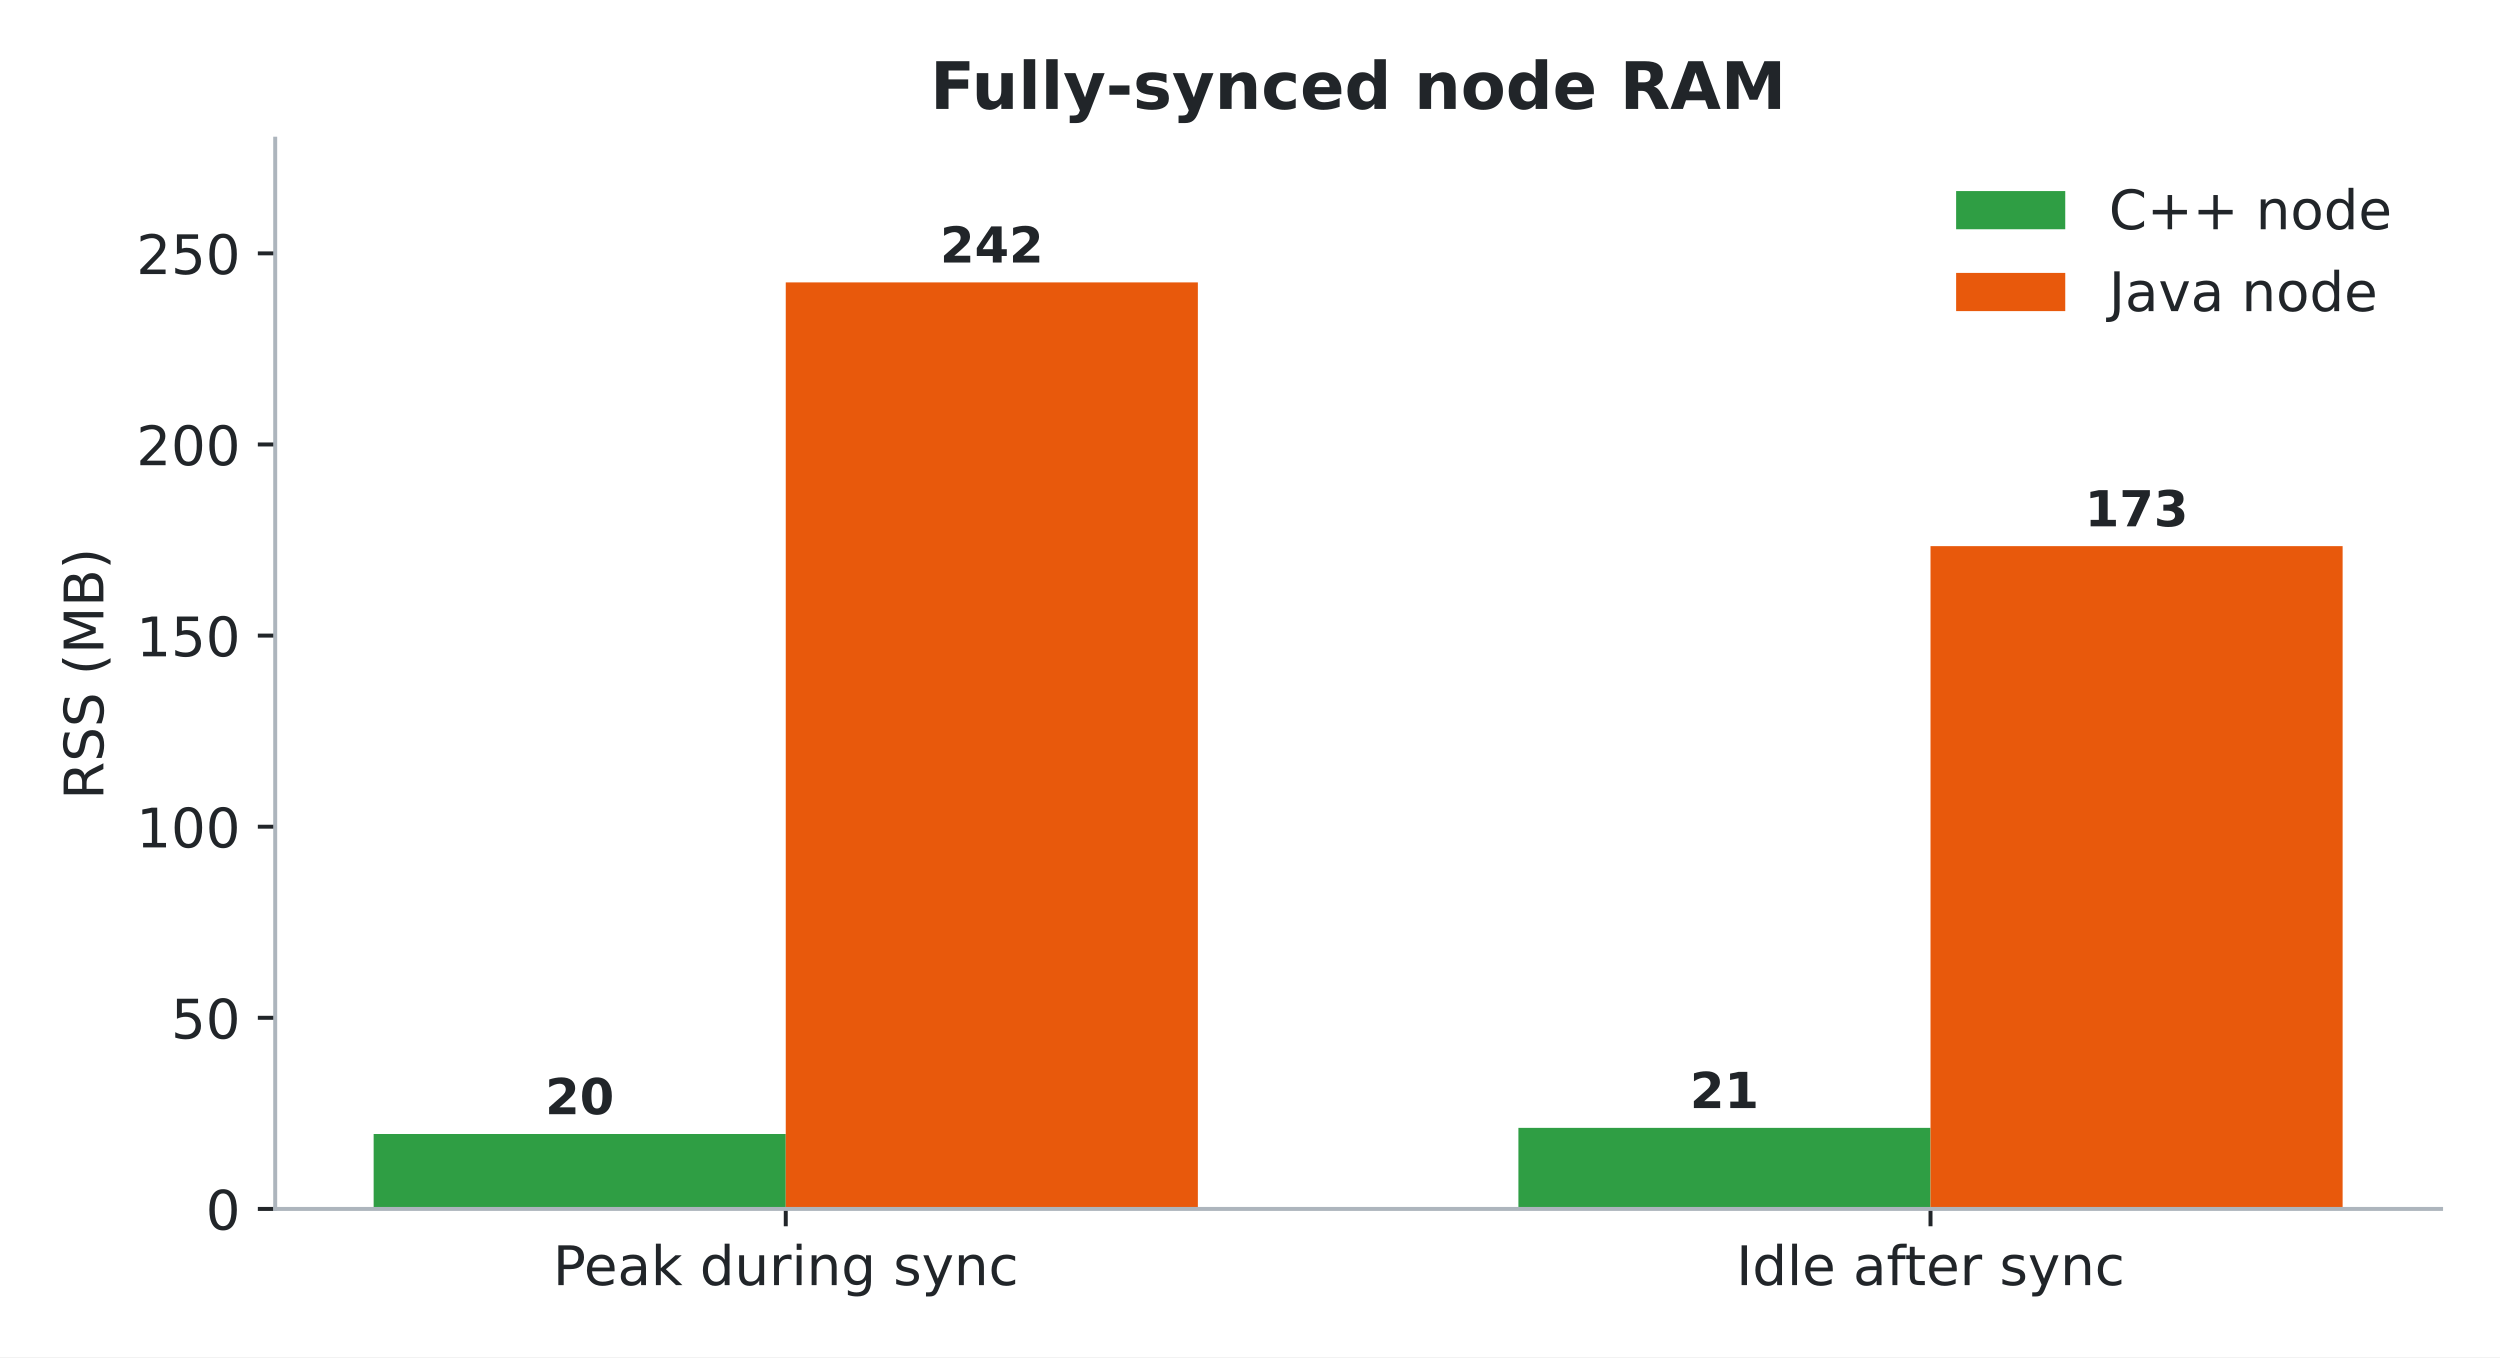
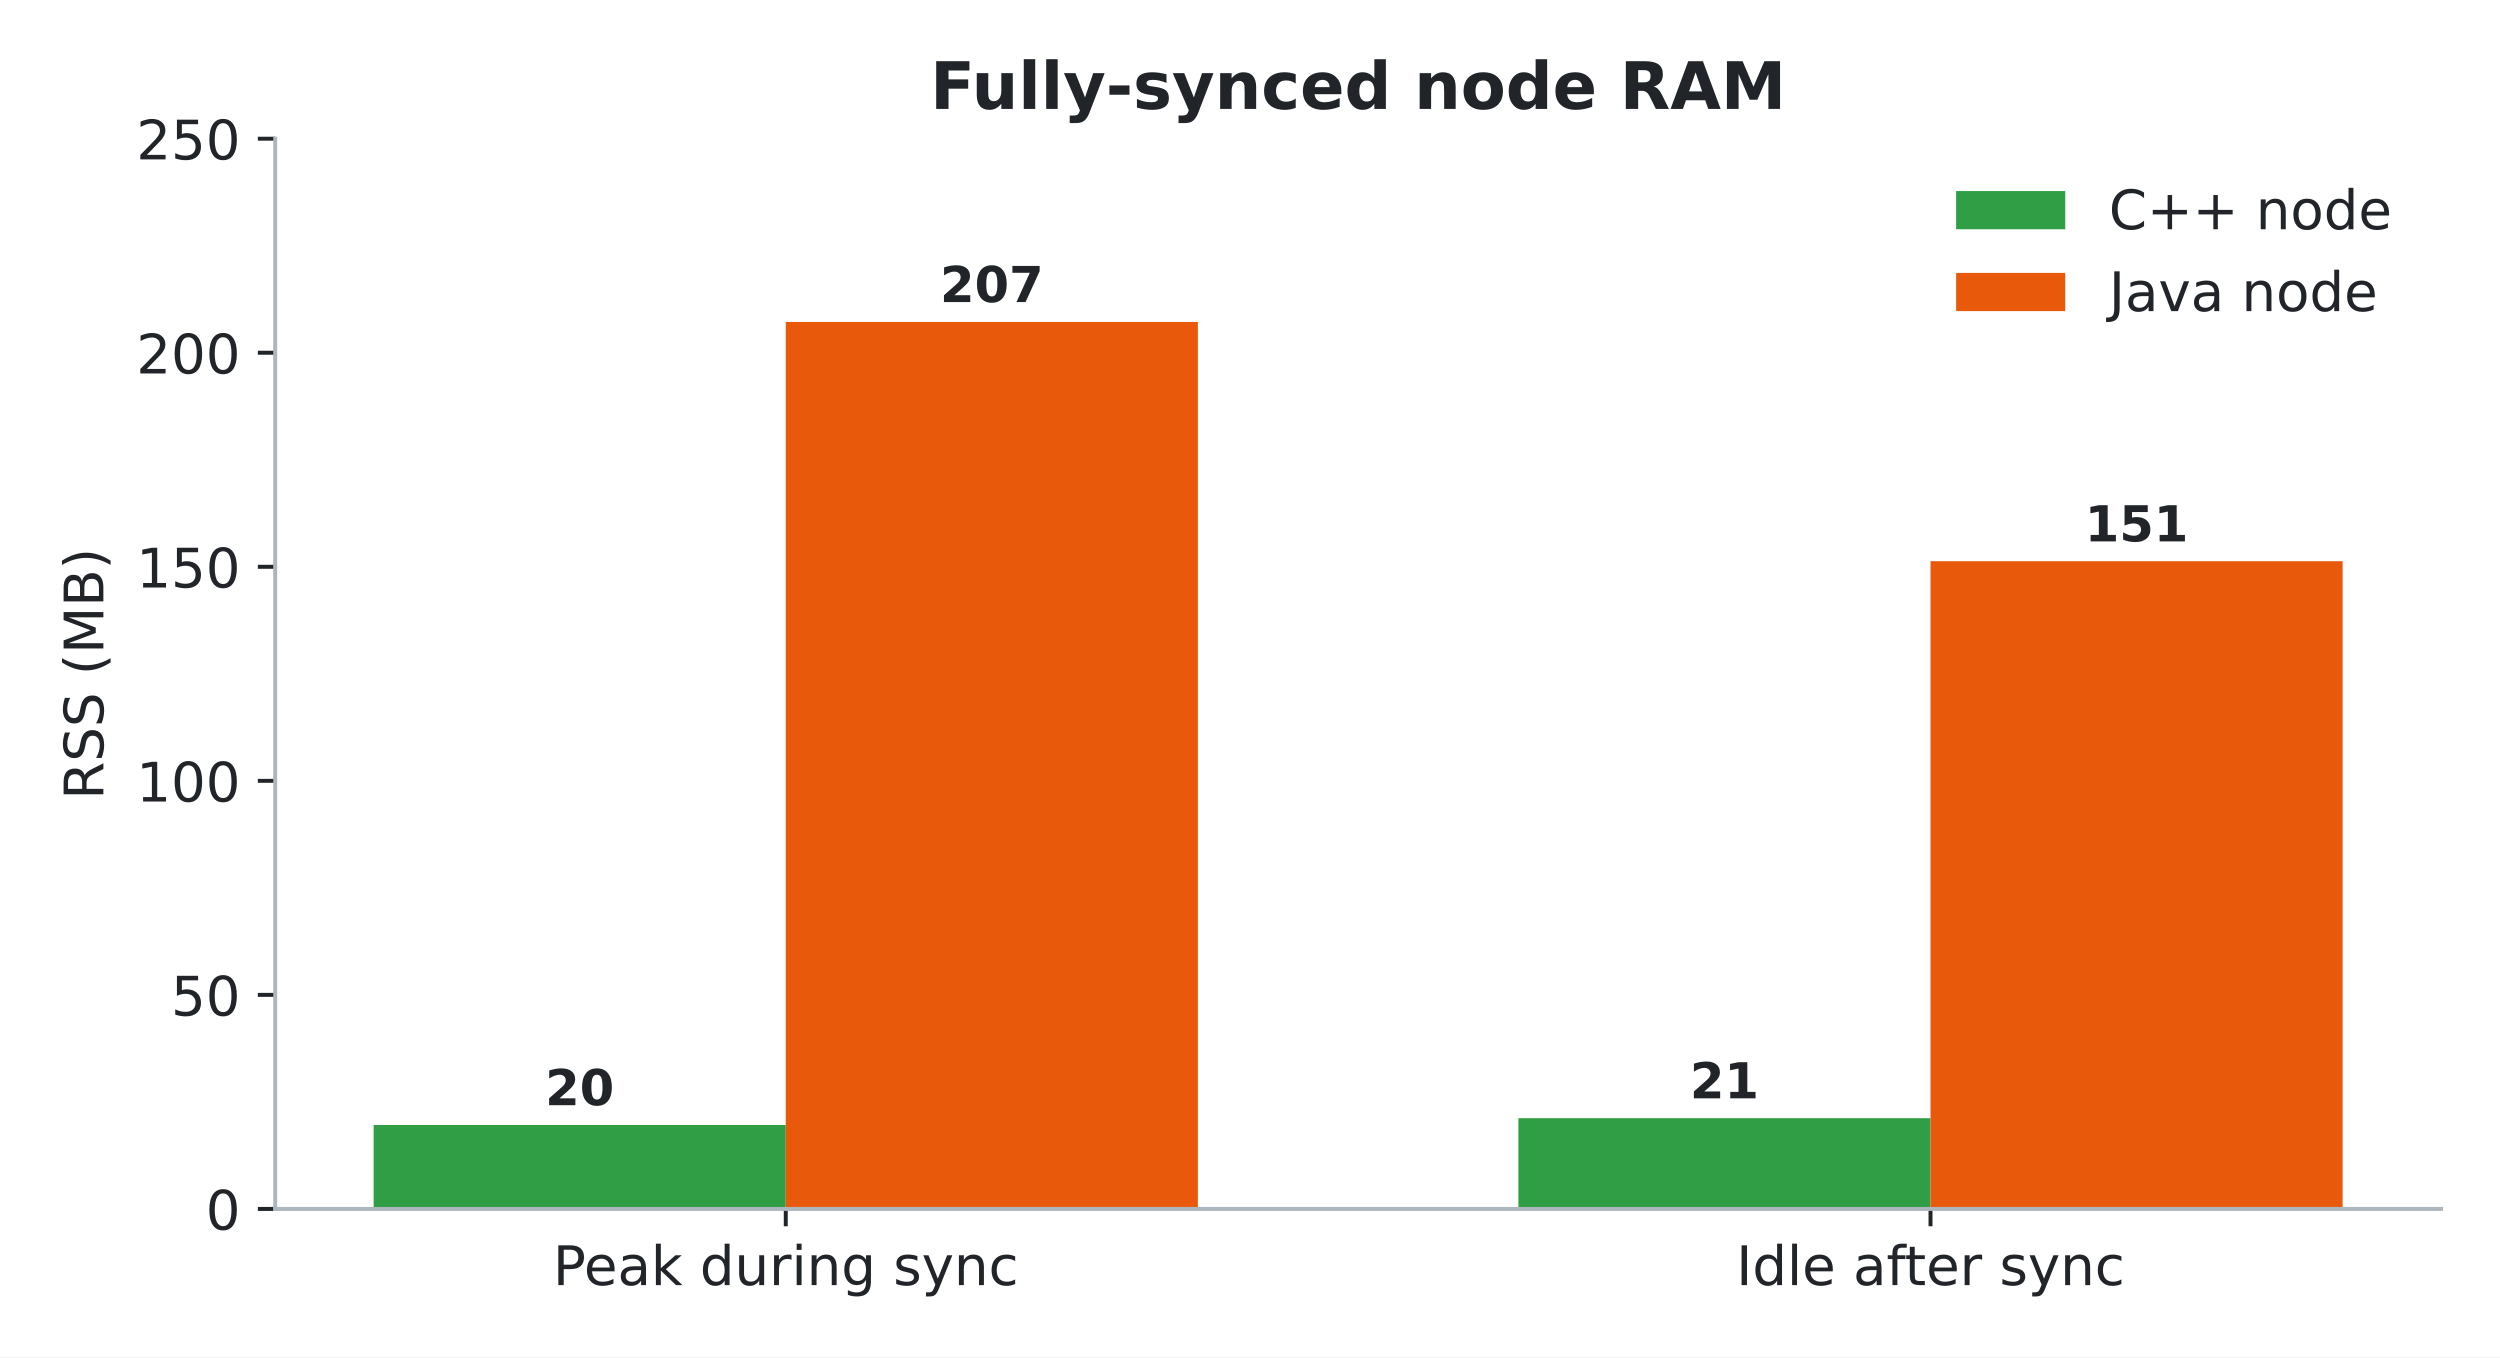
<svg xmlns="http://www.w3.org/2000/svg" xmlns:xlink="http://www.w3.org/1999/xlink" width="504pt" height="273.6pt" viewBox="0 0 504 273.6" version="1.1">
  <defs>
    <style type="text/css">*{stroke-linejoin: round; stroke-linecap: butt}</style>
  </defs>
  <g id="figure_1">
    <g id="patch_1">
      <path d="M 0 273.6  L 504 273.6  L 504 0  L 0 0  z " style="fill: #ffffff" />
    </g>
    <g id="axes_1">
      <g id="patch_2">
        <path d="M 55.48 243.72  L 492.12 243.72  L 492.12 27.96  L 55.48 27.96  z " style="fill: #ffffff" />
      </g>
      <g id="patch_3">
-         <path d="M 75.327 243.72  L 158.409 243.72  L 158.409 228.617  L 75.327 228.617  z " clip-path="url(#p6bd29a55bb)" style="fill: #2f9e44" />
+         <path d="M 75.327 243.72  L 158.409 243.72  L 158.409 226.804  L 75.327 226.804  z " clip-path="url(#pbcecce5f8c)" style="fill: #2f9e44" />
      </g>
      <g id="patch_4">
-         <path d="M 306.11 243.72  L 389.191 243.72  L 389.191 227.384  L 306.11 227.384  z " clip-path="url(#p6bd29a55bb)" style="fill: #2f9e44" />
+         <path d="M 306.11 243.72  L 389.191 243.72  L 389.191 225.424  L 306.11 225.424  z " clip-path="url(#pbcecce5f8c)" style="fill: #2f9e44" />
      </g>
      <g id="patch_5">
-         <path d="M 158.409 243.72  L 241.49 243.72  L 241.49 56.933  L 158.409 56.933  z " clip-path="url(#p6bd29a55bb)" style="fill: #e8590c" />
+         <path d="M 158.409 243.72  L 241.49 243.72  L 241.49 64.898  L 158.409 64.898  z " clip-path="url(#pbcecce5f8c)" style="fill: #e8590c" />
      </g>
      <g id="patch_6">
-         <path d="M 389.191 243.72  L 472.273 243.72  L 472.273 110.103  L 389.191 110.103  z " clip-path="url(#p6bd29a55bb)" style="fill: #e8590c" />
+         <path d="M 389.191 243.72  L 472.273 243.72  L 472.273 113.142  L 389.191 113.142  z " clip-path="url(#pbcecce5f8c)" style="fill: #e8590c" />
      </g>
      <g id="matplotlib.axis_1">
        <g id="xtick_1">
          <g id="line2d_1">
            <defs>
-               <path id="m480fcdbd13" d="M 0 0  L 0 3.5  " style="stroke: #212529; stroke-width: 0.8" />
-             </defs>
-             <g>
-               <use xlink:href="#m480fcdbd13" x="158.409" y="243.72" style="fill: #212529; stroke: #212529; stroke-width: 0.8" />
+               <path id="m4063f49e7a" d="M 0 0  L 0 3.5  " style="stroke: #212529; stroke-width: 0.8" />
+             </defs>
+             <g>
+               <use xlink:href="#m4063f49e7a" x="158.409" y="243.72" style="fill: #212529; stroke: #212529; stroke-width: 0.8" />
            </g>
          </g>
          <g id="text_1">
            <g style="fill: #212529" transform="translate(111.4793 259.0783) scale(0.11 -0.11)">
              <defs>
                <path id="DejaVuSans-33" d="M 1259 4147  L 1259 2394  L 2053 2394  Q 2494 2394 2734 2622  Q 2975 2850 2975 3272  Q 2975 3691 2734 3919  Q 2494 4147 2053 4147  L 1259 4147  z M 628 4666  L 2053 4666  Q 2838 4666 3239 4311  Q 3641 3956 3641 3272  Q 3641 2581 3239 2228  Q 2838 1875 2053 1875  L 1259 1875  L 1259 0  L 628 0  L 628 4666  z " transform="scale(0.015625)" />
                <path id="DejaVuSans-48" d="M 3597 1894  L 3597 1613  L 953 1613  Q 991 1019 1311 708  Q 1631 397 2203 397  Q 2534 397 2845 478  Q 3156 559 3463 722  L 3463 178  Q 3153 47 2828 -22  Q 2503 -91 2169 -91  Q 1331 -91 842 396  Q 353 884 353 1716  Q 353 2575 817 3079  Q 1281 3584 2069 3584  Q 2775 3584 3186 3129  Q 3597 2675 3597 1894  z M 3022 2063  Q 3016 2534 2758 2815  Q 2500 3097 2075 3097  Q 1594 3097 1305 2825  Q 1016 2553 972 2059  L 3022 2063  z " transform="scale(0.015625)" />
                <path id="DejaVuSans-44" d="M 2194 1759  Q 1497 1759 1228 1600  Q 959 1441 959 1056  Q 959 750 1161 570  Q 1363 391 1709 391  Q 2188 391 2477 730  Q 2766 1069 2766 1631  L 2766 1759  L 2194 1759  z M 3341 1997  L 3341 0  L 2766 0  L 2766 531  Q 2569 213 2275 61  Q 1981 -91 1556 -91  Q 1019 -91 701 211  Q 384 513 384 1019  Q 384 1609 779 1909  Q 1175 2209 1959 2209  L 2766 2209  L 2766 2266  Q 2766 2663 2505 2880  Q 2244 3097 1772 3097  Q 1472 3097 1187 3025  Q 903 2953 641 2809  L 641 3341  Q 956 3463 1253 3523  Q 1550 3584 1831 3584  Q 2591 3584 2966 3190  Q 3341 2797 3341 1997  z " transform="scale(0.015625)" />
                <path id="DejaVuSans-4e" d="M 581 4863  L 1159 4863  L 1159 1991  L 2875 3500  L 3609 3500  L 1753 1863  L 3688 0  L 2938 0  L 1159 1709  L 1159 0  L 581 0  L 581 4863  z " transform="scale(0.015625)" />
                <path id="DejaVuSans-3" transform="scale(0.015625)" />
                <path id="DejaVuSans-47" d="M 2906 2969  L 2906 4863  L 3481 4863  L 3481 0  L 2906 0  L 2906 525  Q 2725 213 2448 61  Q 2172 -91 1784 -91  Q 1150 -91 751 415  Q 353 922 353 1747  Q 353 2572 751 3078  Q 1150 3584 1784 3584  Q 2172 3584 2448 3432  Q 2725 3281 2906 2969  z M 947 1747  Q 947 1113 1208 752  Q 1469 391 1925 391  Q 2381 391 2643 752  Q 2906 1113 2906 1747  Q 2906 2381 2643 2742  Q 2381 3103 1925 3103  Q 1469 3103 1208 2742  Q 947 2381 947 1747  z " transform="scale(0.015625)" />
                <path id="DejaVuSans-58" d="M 544 1381  L 544 3500  L 1119 3500  L 1119 1403  Q 1119 906 1312 657  Q 1506 409 1894 409  Q 2359 409 2629 706  Q 2900 1003 2900 1516  L 2900 3500  L 3475 3500  L 3475 0  L 2900 0  L 2900 538  Q 2691 219 2414 64  Q 2138 -91 1772 -91  Q 1169 -91 856 284  Q 544 659 544 1381  z M 1991 3584  L 1991 3584  z " transform="scale(0.015625)" />
                <path id="DejaVuSans-55" d="M 2631 2963  Q 2534 3019 2420 3045  Q 2306 3072 2169 3072  Q 1681 3072 1420 2755  Q 1159 2438 1159 1844  L 1159 0  L 581 0  L 581 3500  L 1159 3500  L 1159 2956  Q 1341 3275 1631 3429  Q 1922 3584 2338 3584  Q 2397 3584 2469 3576  Q 2541 3569 2628 3553  L 2631 2963  z " transform="scale(0.015625)" />
                <path id="DejaVuSans-4c" d="M 603 3500  L 1178 3500  L 1178 0  L 603 0  L 603 3500  z M 603 4863  L 1178 4863  L 1178 4134  L 603 4134  L 603 4863  z " transform="scale(0.015625)" />
                <path id="DejaVuSans-51" d="M 3513 2113  L 3513 0  L 2938 0  L 2938 2094  Q 2938 2591 2744 2837  Q 2550 3084 2163 3084  Q 1697 3084 1428 2787  Q 1159 2491 1159 1978  L 1159 0  L 581 0  L 581 3500  L 1159 3500  L 1159 2956  Q 1366 3272 1645 3428  Q 1925 3584 2291 3584  Q 2894 3584 3203 3211  Q 3513 2838 3513 2113  z " transform="scale(0.015625)" />
                <path id="DejaVuSans-4a" d="M 2906 1791  Q 2906 2416 2648 2759  Q 2391 3103 1925 3103  Q 1463 3103 1205 2759  Q 947 2416 947 1791  Q 947 1169 1205 825  Q 1463 481 1925 481  Q 2391 481 2648 825  Q 2906 1169 2906 1791  z M 3481 434  Q 3481 -459 3084 -895  Q 2688 -1331 1869 -1331  Q 1566 -1331 1297 -1286  Q 1028 -1241 775 -1147  L 775 -588  Q 1028 -725 1275 -790  Q 1522 -856 1778 -856  Q 2344 -856 2625 -561  Q 2906 -266 2906 331  L 2906 616  Q 2728 306 2450 153  Q 2172 0 1784 0  Q 1141 0 747 490  Q 353 981 353 1791  Q 353 2603 747 3093  Q 1141 3584 1784 3584  Q 2172 3584 2450 3431  Q 2728 3278 2906 2969  L 2906 3500  L 3481 3500  L 3481 434  z " transform="scale(0.015625)" />
                <path id="DejaVuSans-56" d="M 2834 3397  L 2834 2853  Q 2591 2978 2328 3040  Q 2066 3103 1784 3103  Q 1356 3103 1142 2972  Q 928 2841 928 2578  Q 928 2378 1081 2264  Q 1234 2150 1697 2047  L 1894 2003  Q 2506 1872 2764 1633  Q 3022 1394 3022 966  Q 3022 478 2636 193  Q 2250 -91 1575 -91  Q 1294 -91 989 -36  Q 684 19 347 128  L 347 722  Q 666 556 975 473  Q 1284 391 1588 391  Q 1994 391 2212 530  Q 2431 669 2431 922  Q 2431 1156 2273 1281  Q 2116 1406 1581 1522  L 1381 1569  Q 847 1681 609 1914  Q 372 2147 372 2553  Q 372 3047 722 3315  Q 1072 3584 1716 3584  Q 2034 3584 2315 3537  Q 2597 3491 2834 3397  z " transform="scale(0.015625)" />
                <path id="DejaVuSans-5c" d="M 2059 -325  Q 1816 -950 1584 -1140  Q 1353 -1331 966 -1331  L 506 -1331  L 506 -850  L 844 -850  Q 1081 -850 1212 -737  Q 1344 -625 1503 -206  L 1606 56  L 191 3500  L 800 3500  L 1894 763  L 2988 3500  L 3597 3500  L 2059 -325  z " transform="scale(0.015625)" />
                <path id="DejaVuSans-46" d="M 3122 3366  L 3122 2828  Q 2878 2963 2633 3030  Q 2388 3097 2138 3097  Q 1578 3097 1268 2742  Q 959 2388 959 1747  Q 959 1106 1268 751  Q 1578 397 2138 397  Q 2388 397 2633 464  Q 2878 531 3122 666  L 3122 134  Q 2881 22 2623 -34  Q 2366 -91 2075 -91  Q 1284 -91 818 406  Q 353 903 353 1747  Q 353 2603 823 3093  Q 1294 3584 2113 3584  Q 2378 3584 2631 3529  Q 2884 3475 3122 3366  z " transform="scale(0.015625)" />
              </defs>
              <use xlink:href="#DejaVuSans-33" />
              <use xlink:href="#DejaVuSans-48" transform="translate(56.73438 0)" />
              <use xlink:href="#DejaVuSans-44" transform="translate(118.2656 0)" />
              <use xlink:href="#DejaVuSans-4e" transform="translate(179.5469 0)" />
              <use xlink:href="#DejaVuSans-3" transform="translate(237.4531 0)" />
              <use xlink:href="#DejaVuSans-47" transform="translate(269.2344 0)" />
              <use xlink:href="#DejaVuSans-58" transform="translate(332.7188 0)" />
              <use xlink:href="#DejaVuSans-55" transform="translate(396.0938 0)" />
              <use xlink:href="#DejaVuSans-4c" transform="translate(437.2031 0)" />
              <use xlink:href="#DejaVuSans-51" transform="translate(464.9844 0)" />
              <use xlink:href="#DejaVuSans-4a" transform="translate(528.3594 0)" />
              <use xlink:href="#DejaVuSans-3" transform="translate(591.8438 0)" />
              <use xlink:href="#DejaVuSans-56" transform="translate(623.625 0)" />
              <use xlink:href="#DejaVuSans-5c" transform="translate(675.7188 0)" />
              <use xlink:href="#DejaVuSans-51" transform="translate(734.9062 0)" />
              <use xlink:href="#DejaVuSans-46" transform="translate(798.2812 0)" />
            </g>
          </g>
        </g>
        <g id="xtick_2">
          <g id="line2d_2">
            <g>
-               <use xlink:href="#m480fcdbd13" x="389.191" y="243.72" style="fill: #212529; stroke: #212529; stroke-width: 0.8" />
+               <use xlink:href="#m4063f49e7a" x="389.191" y="243.72" style="fill: #212529; stroke: #212529; stroke-width: 0.8" />
            </g>
          </g>
          <g id="text_2">
            <g style="fill: #212529" transform="translate(350.0268 259.0783) scale(0.11 -0.11)">
              <defs>
                <path id="DejaVuSans-2c" d="M 628 4666  L 1259 4666  L 1259 0  L 628 0  L 628 4666  z " transform="scale(0.015625)" />
                <path id="DejaVuSans-4f" d="M 603 4863  L 1178 4863  L 1178 0  L 603 0  L 603 4863  z " transform="scale(0.015625)" />
                <path id="DejaVuSans-49" d="M 2375 4863  L 2375 4384  L 1825 4384  Q 1516 4384 1395 4259  Q 1275 4134 1275 3809  L 1275 3500  L 2222 3500  L 2222 3053  L 1275 3053  L 1275 0  L 697 0  L 697 3053  L 147 3053  L 147 3500  L 697 3500  L 697 3744  Q 697 4328 969 4595  Q 1241 4863 1831 4863  L 2375 4863  z " transform="scale(0.015625)" />
                <path id="DejaVuSans-57" d="M 1172 4494  L 1172 3500  L 2356 3500  L 2356 3053  L 1172 3053  L 1172 1153  Q 1172 725 1289 603  Q 1406 481 1766 481  L 2356 481  L 2356 0  L 1766 0  Q 1100 0 847 248  Q 594 497 594 1153  L 594 3053  L 172 3053  L 172 3500  L 594 3500  L 594 4494  L 1172 4494  z " transform="scale(0.015625)" />
              </defs>
              <use xlink:href="#DejaVuSans-2c" />
              <use xlink:href="#DejaVuSans-47" transform="translate(29.5 0)" />
              <use xlink:href="#DejaVuSans-4f" transform="translate(92.98438 0)" />
              <use xlink:href="#DejaVuSans-48" transform="translate(120.7656 0)" />
              <use xlink:href="#DejaVuSans-3" transform="translate(182.2969 0)" />
              <use xlink:href="#DejaVuSans-44" transform="translate(214.0781 0)" />
              <use xlink:href="#DejaVuSans-49" transform="translate(275.3594 0)" />
              <use xlink:href="#DejaVuSans-57" transform="translate(308.8125 0)" />
              <use xlink:href="#DejaVuSans-48" transform="translate(348.0156 0)" />
              <use xlink:href="#DejaVuSans-55" transform="translate(409.5469 0)" />
              <use xlink:href="#DejaVuSans-3" transform="translate(450.6562 0)" />
              <use xlink:href="#DejaVuSans-56" transform="translate(482.4375 0)" />
              <use xlink:href="#DejaVuSans-5c" transform="translate(534.5312 0)" />
              <use xlink:href="#DejaVuSans-51" transform="translate(593.7188 0)" />
              <use xlink:href="#DejaVuSans-46" transform="translate(657.0938 0)" />
            </g>
          </g>
        </g>
      </g>
      <g id="matplotlib.axis_2">
        <g id="ytick_1">
          <g id="line2d_3">
            <defs>
-               <path id="m8f8ca0d569" d="M 0 0  L -3.5 0  " style="stroke: #212529; stroke-width: 0.8" />
-             </defs>
-             <g>
-               <use xlink:href="#m8f8ca0d569" x="55.48" y="243.72" style="fill: #212529; stroke: #212529; stroke-width: 0.8" />
+               <path id="m5ab2f86f76" d="M 0 0  L -3.5 0  " style="stroke: #212529; stroke-width: 0.8" />
+             </defs>
+             <g>
+               <use xlink:href="#m5ab2f86f76" x="55.48" y="243.72" style="fill: #212529; stroke: #212529; stroke-width: 0.8" />
            </g>
          </g>
          <g id="text_3">
            <g style="fill: #212529" transform="translate(41.48125 247.8987) scale(0.11 -0.11)">
              <defs>
                <path id="DejaVuSans-13" d="M 2034 4250  Q 1547 4250 1301 3770  Q 1056 3291 1056 2328  Q 1056 1369 1301 889  Q 1547 409 2034 409  Q 2525 409 2770 889  Q 3016 1369 3016 2328  Q 3016 3291 2770 3770  Q 2525 4250 2034 4250  z M 2034 4750  Q 2819 4750 3233 4129  Q 3647 3509 3647 2328  Q 3647 1150 3233 529  Q 2819 -91 2034 -91  Q 1250 -91 836 529  Q 422 1150 422 2328  Q 422 3509 836 4129  Q 1250 4750 2034 4750  z " transform="scale(0.015625)" />
              </defs>
              <use xlink:href="#DejaVuSans-13" />
            </g>
          </g>
        </g>
        <g id="ytick_2">
          <g id="line2d_4">
            <g>
-               <use xlink:href="#m8f8ca0d569" x="55.48" y="205.191" style="fill: #212529; stroke: #212529; stroke-width: 0.8" />
+               <use xlink:href="#m5ab2f86f76" x="55.48" y="200.568" style="fill: #212529; stroke: #212529; stroke-width: 0.8" />
            </g>
          </g>
          <g id="text_4">
-             <g style="fill: #212529" transform="translate(34.4825 209.3701) scale(0.11 -0.11)">
+             <g style="fill: #212529" transform="translate(34.4825 204.7467) scale(0.11 -0.11)">
              <defs>
                <path id="DejaVuSans-18" d="M 691 4666  L 3169 4666  L 3169 4134  L 1269 4134  L 1269 2991  Q 1406 3038 1543 3061  Q 1681 3084 1819 3084  Q 2600 3084 3056 2656  Q 3513 2228 3513 1497  Q 3513 744 3044 326  Q 2575 -91 1722 -91  Q 1428 -91 1123 -41  Q 819 9 494 109  L 494 744  Q 775 591 1075 516  Q 1375 441 1709 441  Q 2250 441 2565 725  Q 2881 1009 2881 1497  Q 2881 1984 2565 2268  Q 2250 2553 1709 2553  Q 1456 2553 1204 2497  Q 953 2441 691 2322  L 691 4666  z " transform="scale(0.015625)" />
              </defs>
              <use xlink:href="#DejaVuSans-18" />
              <use xlink:href="#DejaVuSans-13" transform="translate(63.625 0)" />
            </g>
          </g>
        </g>
        <g id="ytick_3">
          <g id="line2d_5">
            <g>
-               <use xlink:href="#m8f8ca0d569" x="55.48" y="166.663" style="fill: #212529; stroke: #212529; stroke-width: 0.8" />
+               <use xlink:href="#m5ab2f86f76" x="55.48" y="157.416" style="fill: #212529; stroke: #212529; stroke-width: 0.8" />
            </g>
          </g>
          <g id="text_5">
-             <g style="fill: #212529" transform="translate(27.48375 170.8416) scale(0.11 -0.11)">
+             <g style="fill: #212529" transform="translate(27.48375 161.5947) scale(0.11 -0.11)">
              <defs>
                <path id="DejaVuSans-14" d="M 794 531  L 1825 531  L 1825 4091  L 703 3866  L 703 4441  L 1819 4666  L 2450 4666  L 2450 531  L 3481 531  L 3481 0  L 794 0  L 794 531  z " transform="scale(0.015625)" />
              </defs>
              <use xlink:href="#DejaVuSans-14" />
              <use xlink:href="#DejaVuSans-13" transform="translate(63.625 0)" />
              <use xlink:href="#DejaVuSans-13" transform="translate(127.25 0)" />
            </g>
          </g>
        </g>
        <g id="ytick_4">
          <g id="line2d_6">
            <g>
-               <use xlink:href="#m8f8ca0d569" x="55.48" y="128.134" style="fill: #212529; stroke: #212529; stroke-width: 0.8" />
+               <use xlink:href="#m5ab2f86f76" x="55.48" y="114.264" style="fill: #212529; stroke: #212529; stroke-width: 0.8" />
            </g>
          </g>
          <g id="text_6">
-             <g style="fill: #212529" transform="translate(27.48375 132.313) scale(0.11 -0.11)">
+             <g style="fill: #212529" transform="translate(27.48375 118.4427) scale(0.11 -0.11)">
              <use xlink:href="#DejaVuSans-14" />
              <use xlink:href="#DejaVuSans-18" transform="translate(63.625 0)" />
              <use xlink:href="#DejaVuSans-13" transform="translate(127.25 0)" />
            </g>
          </g>
        </g>
        <g id="ytick_5">
          <g id="line2d_7">
            <g>
-               <use xlink:href="#m8f8ca0d569" x="55.48" y="89.606" style="fill: #212529; stroke: #212529; stroke-width: 0.8" />
+               <use xlink:href="#m5ab2f86f76" x="55.48" y="71.112" style="fill: #212529; stroke: #212529; stroke-width: 0.8" />
            </g>
          </g>
          <g id="text_7">
-             <g style="fill: #212529" transform="translate(27.48375 93.78442) scale(0.11 -0.11)">
+             <g style="fill: #212529" transform="translate(27.48375 75.29071) scale(0.11 -0.11)">
              <defs>
                <path id="DejaVuSans-15" d="M 1228 531  L 3431 531  L 3431 0  L 469 0  L 469 531  Q 828 903 1448 1529  Q 2069 2156 2228 2338  Q 2531 2678 2651 2914  Q 2772 3150 2772 3378  Q 2772 3750 2511 3984  Q 2250 4219 1831 4219  Q 1534 4219 1204 4116  Q 875 4013 500 3803  L 500 4441  Q 881 4594 1212 4672  Q 1544 4750 1819 4750  Q 2544 4750 2975 4387  Q 3406 4025 3406 3419  Q 3406 3131 3298 2873  Q 3191 2616 2906 2266  Q 2828 2175 2409 1742  Q 1991 1309 1228 531  z " transform="scale(0.015625)" />
              </defs>
              <use xlink:href="#DejaVuSans-15" />
              <use xlink:href="#DejaVuSans-13" transform="translate(63.625 0)" />
              <use xlink:href="#DejaVuSans-13" transform="translate(127.25 0)" />
            </g>
          </g>
        </g>
        <g id="ytick_6">
          <g id="line2d_8">
            <g>
-               <use xlink:href="#m8f8ca0d569" x="55.48" y="51.077" style="fill: #212529; stroke: #212529; stroke-width: 0.8" />
+               <use xlink:href="#m5ab2f86f76" x="55.48" y="27.96" style="fill: #212529; stroke: #212529; stroke-width: 0.8" />
            </g>
          </g>
          <g id="text_8">
-             <g style="fill: #212529" transform="translate(27.48375 55.25585) scale(0.11 -0.11)">
+             <g style="fill: #212529" transform="translate(27.48375 32.13871) scale(0.11 -0.11)">
              <use xlink:href="#DejaVuSans-15" />
              <use xlink:href="#DejaVuSans-18" transform="translate(63.625 0)" />
              <use xlink:href="#DejaVuSans-13" transform="translate(127.25 0)" />
            </g>
          </g>
        </g>
        <g id="text_9">
          <g style="fill: #212529" transform="translate(20.84117 161.2036) rotate(-90) scale(0.11 -0.11)">
            <defs>
              <path id="DejaVuSans-35" d="M 2841 2188  Q 3044 2119 3236 1894  Q 3428 1669 3622 1275  L 4263 0  L 3584 0  L 2988 1197  Q 2756 1666 2539 1819  Q 2322 1972 1947 1972  L 1259 1972  L 1259 0  L 628 0  L 628 4666  L 2053 4666  Q 2853 4666 3247 4331  Q 3641 3997 3641 3322  Q 3641 2881 3436 2590  Q 3231 2300 2841 2188  z M 1259 4147  L 1259 2491  L 2053 2491  Q 2509 2491 2742 2702  Q 2975 2913 2975 3322  Q 2975 3731 2742 3939  Q 2509 4147 2053 4147  L 1259 4147  z " transform="scale(0.015625)" />
              <path id="DejaVuSans-36" d="M 3425 4513  L 3425 3897  Q 3066 4069 2747 4153  Q 2428 4238 2131 4238  Q 1616 4238 1336 4038  Q 1056 3838 1056 3469  Q 1056 3159 1242 3001  Q 1428 2844 1947 2747  L 2328 2669  Q 3034 2534 3370 2195  Q 3706 1856 3706 1288  Q 3706 609 3251 259  Q 2797 -91 1919 -91  Q 1588 -91 1214 -16  Q 841 59 441 206  L 441 856  Q 825 641 1194 531  Q 1563 422 1919 422  Q 2459 422 2753 634  Q 3047 847 3047 1241  Q 3047 1584 2836 1778  Q 2625 1972 2144 2069  L 1759 2144  Q 1053 2284 737 2584  Q 422 2884 422 3419  Q 422 4038 858 4394  Q 1294 4750 2059 4750  Q 2388 4750 2728 4690  Q 3069 4631 3425 4513  z " transform="scale(0.015625)" />
              <path id="DejaVuSans-b" d="M 1984 4856  Q 1566 4138 1362 3434  Q 1159 2731 1159 2009  Q 1159 1288 1364 580  Q 1569 -128 1984 -844  L 1484 -844  Q 1016 -109 783 600  Q 550 1309 550 2009  Q 550 2706 781 3412  Q 1013 4119 1484 4856  L 1984 4856  z " transform="scale(0.015625)" />
              <path id="DejaVuSans-30" d="M 628 4666  L 1569 4666  L 2759 1491  L 3956 4666  L 4897 4666  L 4897 0  L 4281 0  L 4281 4097  L 3078 897  L 2444 897  L 1241 4097  L 1241 0  L 628 0  L 628 4666  z " transform="scale(0.015625)" />
              <path id="DejaVuSans-25" d="M 1259 2228  L 1259 519  L 2272 519  Q 2781 519 3026 730  Q 3272 941 3272 1375  Q 3272 1813 3026 2020  Q 2781 2228 2272 2228  L 1259 2228  z M 1259 4147  L 1259 2741  L 2194 2741  Q 2656 2741 2882 2914  Q 3109 3088 3109 3444  Q 3109 3797 2882 3972  Q 2656 4147 2194 4147  L 1259 4147  z M 628 4666  L 2241 4666  Q 2963 4666 3353 4366  Q 3744 4066 3744 3513  Q 3744 3084 3544 2831  Q 3344 2578 2956 2516  Q 3422 2416 3680 2098  Q 3938 1781 3938 1306  Q 3938 681 3513 340  Q 3088 0 2303 0  L 628 0  L 628 4666  z " transform="scale(0.015625)" />
              <path id="DejaVuSans-c" d="M 513 4856  L 1013 4856  Q 1481 4119 1714 3412  Q 1947 2706 1947 2009  Q 1947 1309 1714 600  Q 1481 -109 1013 -844  L 513 -844  Q 928 -128 1133 580  Q 1338 1288 1338 2009  Q 1338 2731 1133 3434  Q 928 4138 513 4856  z " transform="scale(0.015625)" />
            </defs>
            <use xlink:href="#DejaVuSans-35" />
            <use xlink:href="#DejaVuSans-36" transform="translate(69.48438 0)" />
            <use xlink:href="#DejaVuSans-36" transform="translate(132.9688 0)" />
            <use xlink:href="#DejaVuSans-3" transform="translate(196.4531 0)" />
            <use xlink:href="#DejaVuSans-b" transform="translate(228.2344 0)" />
            <use xlink:href="#DejaVuSans-30" transform="translate(267.25 0)" />
            <use xlink:href="#DejaVuSans-25" transform="translate(353.5312 0)" />
            <use xlink:href="#DejaVuSans-c" transform="translate(422.1406 0)" />
          </g>
        </g>
      </g>
      <g id="patch_7">
        <path d="M 55.48 243.72  L 55.48 27.96  " style="fill: none; stroke: #adb5bd; stroke-width: 0.8; stroke-linejoin: miter; stroke-linecap: square" />
      </g>
      <g id="patch_8">
        <path d="M 55.48 243.72  L 492.12 243.72  " style="fill: none; stroke: #adb5bd; stroke-width: 0.8; stroke-linejoin: miter; stroke-linecap: square" />
      </g>
      <g id="text_10">
-         <g style="fill: #212529" transform="translate(109.9103 224.6168) scale(0.1 -0.1)">
+         <g style="fill: #212529" transform="translate(109.9103 222.8044) scale(0.1 -0.1)">
          <defs>
            <path id="DejaVuSans-Bold-15" d="M 1844 884  L 3897 884  L 3897 0  L 506 0  L 506 884  L 2209 2388  Q 2438 2594 2547 2791  Q 2656 2988 2656 3200  Q 2656 3528 2436 3728  Q 2216 3928 1850 3928  Q 1569 3928 1234 3808  Q 900 3688 519 3450  L 519 4475  Q 925 4609 1322 4679  Q 1719 4750 2100 4750  Q 2938 4750 3402 4381  Q 3866 4013 3866 3353  Q 3866 2972 3669 2642  Q 3472 2313 2841 1759  L 1844 884  z " transform="scale(0.015625)" />
            <path id="DejaVuSans-Bold-13" d="M 2944 2338  Q 2944 3213 2780 3570  Q 2616 3928 2228 3928  Q 1841 3928 1675 3570  Q 1509 3213 1509 2338  Q 1509 1453 1675 1090  Q 1841 728 2228 728  Q 2613 728 2778 1090  Q 2944 1453 2944 2338  z M 4147 2328  Q 4147 1169 3647 539  Q 3147 -91 2228 -91  Q 1306 -91 806 539  Q 306 1169 306 2328  Q 306 3491 806 4120  Q 1306 4750 2228 4750  Q 3147 4750 3647 4120  Q 4147 3491 4147 2328  z " transform="scale(0.015625)" />
          </defs>
          <use xlink:href="#DejaVuSans-Bold-15" />
          <use xlink:href="#DejaVuSans-Bold-13" transform="translate(69.57812 0)" />
        </g>
      </g>
      <g id="text_11">
-         <g style="fill: #212529" transform="translate(340.6925 223.3839) scale(0.1 -0.1)">
+         <g style="fill: #212529" transform="translate(340.6925 221.4236) scale(0.1 -0.1)">
          <defs>
            <path id="DejaVuSans-Bold-14" d="M 750 831  L 1813 831  L 1813 3847  L 722 3622  L 722 4441  L 1806 4666  L 2950 4666  L 2950 831  L 4013 831  L 4013 0  L 750 0  L 750 831  z " transform="scale(0.015625)" />
          </defs>
          <use xlink:href="#DejaVuSans-Bold-15" />
          <use xlink:href="#DejaVuSans-Bold-14" transform="translate(69.57812 0)" />
        </g>
      </g>
      <g id="text_12">
-         <g style="fill: #212529" transform="translate(189.513 52.93349) scale(0.1 -0.1)">
-           <defs>
-             <path id="DejaVuSans-Bold-17" d="M 2356 3675  L 1038 1722  L 2356 1722  L 2356 3675  z M 2156 4666  L 3494 4666  L 3494 1722  L 4159 1722  L 4159 850  L 3494 850  L 3494 0  L 2356 0  L 2356 850  L 288 850  L 288 1881  L 2156 4666  z " transform="scale(0.015625)" />
+         <g style="fill: #212529" transform="translate(189.513 60.89811) scale(0.1 -0.1)">
+           <defs>
+             <path id="DejaVuSans-Bold-1a" d="M 428 4666  L 3944 4666  L 3944 3988  L 2125 0  L 953 0  L 2675 3781  L 428 3781  L 428 4666  z " transform="scale(0.015625)" />
          </defs>
          <use xlink:href="#DejaVuSans-Bold-15" />
-           <use xlink:href="#DejaVuSans-Bold-17" transform="translate(69.57812 0)" />
-           <use xlink:href="#DejaVuSans-Bold-15" transform="translate(139.1562 0)" />
+           <use xlink:href="#DejaVuSans-Bold-13" transform="translate(69.57812 0)" />
+           <use xlink:href="#DejaVuSans-Bold-1a" transform="translate(139.1562 0)" />
        </g>
      </g>
      <g id="text_13">
-         <g style="fill: #212529" transform="translate(420.2952 106.1029) scale(0.1 -0.1)">
-           <defs>
-             <path id="DejaVuSans-Bold-1a" d="M 428 4666  L 3944 4666  L 3944 3988  L 2125 0  L 953 0  L 2675 3781  L 428 3781  L 428 4666  z " transform="scale(0.015625)" />
-             <path id="DejaVuSans-Bold-16" d="M 2981 2516  Q 3453 2394 3698 2092  Q 3944 1791 3944 1325  Q 3944 631 3412 270  Q 2881 -91 1863 -91  Q 1503 -91 1142 -33  Q 781 25 428 141  L 428 1069  Q 766 900 1098 814  Q 1431 728 1753 728  Q 2231 728 2486 893  Q 2741 1059 2741 1369  Q 2741 1688 2480 1852  Q 2219 2016 1709 2016  L 1228 2016  L 1228 2791  L 1734 2791  Q 2188 2791 2409 2933  Q 2631 3075 2631 3366  Q 2631 3634 2415 3781  Q 2200 3928 1806 3928  Q 1516 3928 1219 3862  Q 922 3797 628 3669  L 628 4550  Q 984 4650 1334 4700  Q 1684 4750 2022 4750  Q 2931 4750 3382 4451  Q 3834 4153 3834 3553  Q 3834 3144 3618 2883  Q 3403 2622 2981 2516  z " transform="scale(0.015625)" />
+         <g style="fill: #212529" transform="translate(420.2952 109.142) scale(0.1 -0.1)">
+           <defs>
+             <path id="DejaVuSans-Bold-18" d="M 678 4666  L 3669 4666  L 3669 3781  L 1638 3781  L 1638 3059  Q 1775 3097 1914 3117  Q 2053 3138 2203 3138  Q 3056 3138 3531 2711  Q 4006 2284 4006 1522  Q 4006 766 3489 337  Q 2972 -91 2053 -91  Q 1656 -91 1267 -14  Q 878 63 494 219  L 494 1166  Q 875 947 1217 837  Q 1559 728 1863 728  Q 2300 728 2551 942  Q 2803 1156 2803 1522  Q 2803 1891 2551 2103  Q 2300 2316 1863 2316  Q 1603 2316 1309 2248  Q 1016 2181 678 2041  L 678 4666  z " transform="scale(0.015625)" />
          </defs>
          <use xlink:href="#DejaVuSans-Bold-14" />
-           <use xlink:href="#DejaVuSans-Bold-1a" transform="translate(69.57812 0)" />
-           <use xlink:href="#DejaVuSans-Bold-16" transform="translate(139.1562 0)" />
+           <use xlink:href="#DejaVuSans-Bold-18" transform="translate(69.57812 0)" />
+           <use xlink:href="#DejaVuSans-Bold-14" transform="translate(139.1562 0)" />
        </g>
      </g>
      <g id="text_14">
        <g style="fill: #212529" transform="translate(187.5267 21.96) scale(0.132 -0.132)">
          <defs>
            <path id="DejaVuSans-Bold-29" d="M 588 4666  L 3834 4666  L 3834 3756  L 1791 3756  L 1791 2888  L 3713 2888  L 3713 1978  L 1791 1978  L 1791 0  L 588 0  L 588 4666  z " transform="scale(0.015625)" />
            <path id="DejaVuSans-Bold-58" d="M 500 1363  L 500 3500  L 1625 3500  L 1625 3150  Q 1625 2866 1622 2436  Q 1619 2006 1619 1863  Q 1619 1441 1641 1255  Q 1663 1069 1716 984  Q 1784 875 1895 815  Q 2006 756 2150 756  Q 2500 756 2700 1025  Q 2900 1294 2900 1772  L 2900 3500  L 4019 3500  L 4019 0  L 2900 0  L 2900 506  Q 2647 200 2364 54  Q 2081 -91 1741 -91  Q 1134 -91 817 281  Q 500 653 500 1363  z " transform="scale(0.015625)" />
            <path id="DejaVuSans-Bold-4f" d="M 538 4863  L 1656 4863  L 1656 0  L 538 0  L 538 4863  z " transform="scale(0.015625)" />
            <path id="DejaVuSans-Bold-5c" d="M 78 3500  L 1197 3500  L 2138 1125  L 2938 3500  L 4056 3500  L 2584 -331  Q 2363 -916 2067 -1148  Q 1772 -1381 1288 -1381  L 641 -1381  L 641 -647  L 991 -647  Q 1275 -647 1404 -556  Q 1534 -466 1606 -231  L 1638 -134  L 78 3500  z " transform="scale(0.015625)" />
            <path id="DejaVuSans-Bold-10" d="M 347 2297  L 2309 2297  L 2309 1388  L 347 1388  L 347 2297  z " transform="scale(0.015625)" />
            <path id="DejaVuSans-Bold-56" d="M 3272 3391  L 3272 2541  Q 2913 2691 2578 2766  Q 2244 2841 1947 2841  Q 1628 2841 1473 2761  Q 1319 2681 1319 2516  Q 1319 2381 1436 2309  Q 1553 2238 1856 2203  L 2053 2175  Q 2913 2066 3209 1816  Q 3506 1566 3506 1031  Q 3506 472 3093 190  Q 2681 -91 1863 -91  Q 1516 -91 1145 -36  Q 775 19 384 128  L 384 978  Q 719 816 1070 734  Q 1422 653 1784 653  Q 2113 653 2278 743  Q 2444 834 2444 1013  Q 2444 1163 2330 1236  Q 2216 1309 1875 1350  L 1678 1375  Q 931 1469 631 1722  Q 331 1975 331 2491  Q 331 3047 712 3315  Q 1094 3584 1881 3584  Q 2191 3584 2531 3537  Q 2872 3491 3272 3391  z " transform="scale(0.015625)" />
            <path id="DejaVuSans-Bold-51" d="M 4056 2131  L 4056 0  L 2931 0  L 2931 347  L 2931 1631  Q 2931 2084 2911 2256  Q 2891 2428 2841 2509  Q 2775 2619 2662 2680  Q 2550 2741 2406 2741  Q 2056 2741 1856 2470  Q 1656 2200 1656 1722  L 1656 0  L 538 0  L 538 3500  L 1656 3500  L 1656 2988  Q 1909 3294 2193 3439  Q 2478 3584 2822 3584  Q 3428 3584 3742 3212  Q 4056 2841 4056 2131  z " transform="scale(0.015625)" />
            <path id="DejaVuSans-Bold-46" d="M 3366 3391  L 3366 2478  Q 3138 2634 2908 2709  Q 2678 2784 2431 2784  Q 1963 2784 1702 2511  Q 1441 2238 1441 1747  Q 1441 1256 1702 982  Q 1963 709 2431 709  Q 2694 709 2930 787  Q 3166 866 3366 1019  L 3366 103  Q 3103 6 2833 -42  Q 2563 -91 2291 -91  Q 1344 -91 809 395  Q 275 881 275 1747  Q 275 2613 809 3098  Q 1344 3584 2291 3584  Q 2566 3584 2833 3536  Q 3100 3488 3366 3391  z " transform="scale(0.015625)" />
            <path id="DejaVuSans-Bold-48" d="M 4031 1759  L 4031 1441  L 1416 1441  Q 1456 1047 1700 850  Q 1944 653 2381 653  Q 2734 653 3104 758  Q 3475 863 3866 1075  L 3866 213  Q 3469 63 3072 -14  Q 2675 -91 2278 -91  Q 1328 -91 801 392  Q 275 875 275 1747  Q 275 2603 792 3093  Q 1309 3584 2216 3584  Q 3041 3584 3536 3087  Q 4031 2591 4031 1759  z M 2881 2131  Q 2881 2450 2695 2645  Q 2509 2841 2209 2841  Q 1884 2841 1681 2658  Q 1478 2475 1428 2131  L 2881 2131  z " transform="scale(0.015625)" />
            <path id="DejaVuSans-Bold-47" d="M 2919 2988  L 2919 4863  L 4044 4863  L 4044 0  L 2919 0  L 2919 506  Q 2688 197 2409 53  Q 2131 -91 1766 -91  Q 1119 -91 703 423  Q 288 938 288 1747  Q 288 2556 703 3070  Q 1119 3584 1766 3584  Q 2128 3584 2408 3439  Q 2688 3294 2919 2988  z M 2181 722  Q 2541 722 2730 984  Q 2919 1247 2919 1747  Q 2919 2247 2730 2509  Q 2541 2772 2181 2772  Q 1825 2772 1636 2509  Q 1447 2247 1447 1747  Q 1447 1247 1636 984  Q 1825 722 2181 722  z " transform="scale(0.015625)" />
            <path id="DejaVuSans-Bold-3" transform="scale(0.015625)" />
            <path id="DejaVuSans-Bold-52" d="M 2203 2784  Q 1831 2784 1636 2517  Q 1441 2250 1441 1747  Q 1441 1244 1636 976  Q 1831 709 2203 709  Q 2569 709 2762 976  Q 2956 1244 2956 1747  Q 2956 2250 2762 2517  Q 2569 2784 2203 2784  z M 2203 3584  Q 3106 3584 3614 3096  Q 4122 2609 4122 1747  Q 4122 884 3614 396  Q 3106 -91 2203 -91  Q 1297 -91 786 396  Q 275 884 275 1747  Q 275 2609 786 3096  Q 1297 3584 2203 3584  z " transform="scale(0.015625)" />
            <path id="DejaVuSans-Bold-35" d="M 2297 2597  Q 2675 2597 2839 2737  Q 3003 2878 3003 3200  Q 3003 3519 2839 3656  Q 2675 3794 2297 3794  L 1791 3794  L 1791 2597  L 2297 2597  z M 1791 1766  L 1791 0  L 588 0  L 588 4666  L 2425 4666  Q 3347 4666 3776 4356  Q 4206 4047 4206 3378  Q 4206 2916 3982 2619  Q 3759 2322 3309 2181  Q 3556 2125 3751 1926  Q 3947 1728 4147 1325  L 4800 0  L 3519 0  L 2950 1159  Q 2778 1509 2601 1637  Q 2425 1766 2131 1766  L 1791 1766  z " transform="scale(0.015625)" />
            <path id="DejaVuSans-Bold-24" d="M 3419 850  L 1538 850  L 1241 0  L 31 0  L 1759 4666  L 3194 4666  L 4922 0  L 3713 0  L 3419 850  z M 1838 1716  L 3116 1716  L 2478 3572  L 1838 1716  z " transform="scale(0.015625)" />
            <path id="DejaVuSans-Bold-30" d="M 588 4666  L 2119 4666  L 3181 2169  L 4250 4666  L 5778 4666  L 5778 0  L 4641 0  L 4641 3413  L 3566 897  L 2803 897  L 1728 3413  L 1728 0  L 588 0  L 588 4666  z " transform="scale(0.015625)" />
          </defs>
          <use xlink:href="#DejaVuSans-Bold-29" />
          <use xlink:href="#DejaVuSans-Bold-58" transform="translate(63.32812 0)" />
          <use xlink:href="#DejaVuSans-Bold-4f" transform="translate(134.5156 0)" />
          <use xlink:href="#DejaVuSans-Bold-4f" transform="translate(168.7969 0)" />
          <use xlink:href="#DejaVuSans-Bold-5c" transform="translate(203.0781 0)" />
          <use xlink:href="#DejaVuSans-Bold-10" transform="translate(268.2656 0)" />
          <use xlink:href="#DejaVuSans-Bold-56" transform="translate(309.7656 0)" />
          <use xlink:href="#DejaVuSans-Bold-5c" transform="translate(369.2812 0)" />
          <use xlink:href="#DejaVuSans-Bold-51" transform="translate(434.4688 0)" />
          <use xlink:href="#DejaVuSans-Bold-46" transform="translate(505.6562 0)" />
          <use xlink:href="#DejaVuSans-Bold-48" transform="translate(564.9375 0)" />
          <use xlink:href="#DejaVuSans-Bold-47" transform="translate(632.7656 0)" />
          <use xlink:href="#DejaVuSans-Bold-3" transform="translate(704.3438 0)" />
          <use xlink:href="#DejaVuSans-Bold-51" transform="translate(739.1562 0)" />
          <use xlink:href="#DejaVuSans-Bold-52" transform="translate(810.3438 0)" />
          <use xlink:href="#DejaVuSans-Bold-47" transform="translate(879.0469 0)" />
          <use xlink:href="#DejaVuSans-Bold-48" transform="translate(950.625 0)" />
          <use xlink:href="#DejaVuSans-Bold-3" transform="translate(1018.453 0)" />
          <use xlink:href="#DejaVuSans-Bold-35" transform="translate(1053.266 0)" />
          <use xlink:href="#DejaVuSans-Bold-24" transform="translate(1130.266 0)" />
          <use xlink:href="#DejaVuSans-Bold-30" transform="translate(1207.656 0)" />
        </g>
      </g>
      <g id="legend_1">
        <g id="patch_9">
          <path d="M 394.354 46.218  L 416.354 46.218  L 416.354 38.518  L 394.354 38.518  z " style="fill: #2f9e44" />
        </g>
        <g id="text_15">
          <g style="fill: #212529" transform="translate(425.1541 46.21828) scale(0.11 -0.11)">
            <defs>
              <path id="DejaVuSans-26" d="M 4122 4306  L 4122 3641  Q 3803 3938 3442 4084  Q 3081 4231 2675 4231  Q 1875 4231 1450 3742  Q 1025 3253 1025 2328  Q 1025 1406 1450 917  Q 1875 428 2675 428  Q 3081 428 3442 575  Q 3803 722 4122 1019  L 4122 359  Q 3791 134 3420 21  Q 3050 -91 2638 -91  Q 1578 -91 968 557  Q 359 1206 359 2328  Q 359 3453 968 4101  Q 1578 4750 2638 4750  Q 3056 4750 3426 4639  Q 3797 4528 4122 4306  z " transform="scale(0.015625)" />
              <path id="DejaVuSans-e" d="M 2944 4013  L 2944 2272  L 4684 2272  L 4684 1741  L 2944 1741  L 2944 0  L 2419 0  L 2419 1741  L 678 1741  L 678 2272  L 2419 2272  L 2419 4013  L 2944 4013  z " transform="scale(0.015625)" />
              <path id="DejaVuSans-52" d="M 1959 3097  Q 1497 3097 1228 2736  Q 959 2375 959 1747  Q 959 1119 1226 758  Q 1494 397 1959 397  Q 2419 397 2687 759  Q 2956 1122 2956 1747  Q 2956 2369 2687 2733  Q 2419 3097 1959 3097  z M 1959 3584  Q 2709 3584 3137 3096  Q 3566 2609 3566 1747  Q 3566 888 3137 398  Q 2709 -91 1959 -91  Q 1206 -91 779 398  Q 353 888 353 1747  Q 353 2609 779 3096  Q 1206 3584 1959 3584  z " transform="scale(0.015625)" />
            </defs>
            <use xlink:href="#DejaVuSans-26" />
            <use xlink:href="#DejaVuSans-e" transform="translate(69.82812 0)" />
            <use xlink:href="#DejaVuSans-e" transform="translate(153.625 0)" />
            <use xlink:href="#DejaVuSans-3" transform="translate(237.4219 0)" />
            <use xlink:href="#DejaVuSans-51" transform="translate(269.2031 0)" />
            <use xlink:href="#DejaVuSans-52" transform="translate(332.5781 0)" />
            <use xlink:href="#DejaVuSans-47" transform="translate(393.7656 0)" />
            <use xlink:href="#DejaVuSans-48" transform="translate(457.25 0)" />
          </g>
        </g>
        <g id="patch_10">
          <path d="M 394.354 62.719  L 416.354 62.719  L 416.354 55.019  L 394.354 55.019  z " style="fill: #e8590c" />
        </g>
        <g id="text_16">
          <g style="fill: #212529" transform="translate(425.1541 62.71914) scale(0.11 -0.11)">
            <defs>
              <path id="DejaVuSans-2d" d="M 628 4666  L 1259 4666  L 1259 325  Q 1259 -519 939 -900  Q 619 -1281 -91 -1281  L -331 -1281  L -331 -750  L -134 -750  Q 284 -750 456 -515  Q 628 -281 628 325  L 628 4666  z " transform="scale(0.015625)" />
              <path id="DejaVuSans-59" d="M 191 3500  L 800 3500  L 1894 563  L 2988 3500  L 3597 3500  L 2284 0  L 1503 0  L 191 3500  z " transform="scale(0.015625)" />
            </defs>
            <use xlink:href="#DejaVuSans-2d" />
            <use xlink:href="#DejaVuSans-44" transform="translate(29.5 0)" />
            <use xlink:href="#DejaVuSans-59" transform="translate(90.78125 0)" />
            <use xlink:href="#DejaVuSans-44" transform="translate(149.9688 0)" />
            <use xlink:href="#DejaVuSans-3" transform="translate(211.25 0)" />
            <use xlink:href="#DejaVuSans-51" transform="translate(243.0312 0)" />
            <use xlink:href="#DejaVuSans-52" transform="translate(306.4062 0)" />
            <use xlink:href="#DejaVuSans-47" transform="translate(367.5938 0)" />
            <use xlink:href="#DejaVuSans-48" transform="translate(431.0781 0)" />
          </g>
        </g>
      </g>
    </g>
  </g>
  <defs>
-     <clipPath id="p6bd29a55bb">
+     <clipPath id="pbcecce5f8c">
      <rect x="55.48" y="27.96" width="436.64" height="215.76" />
    </clipPath>
  </defs>
</svg>
